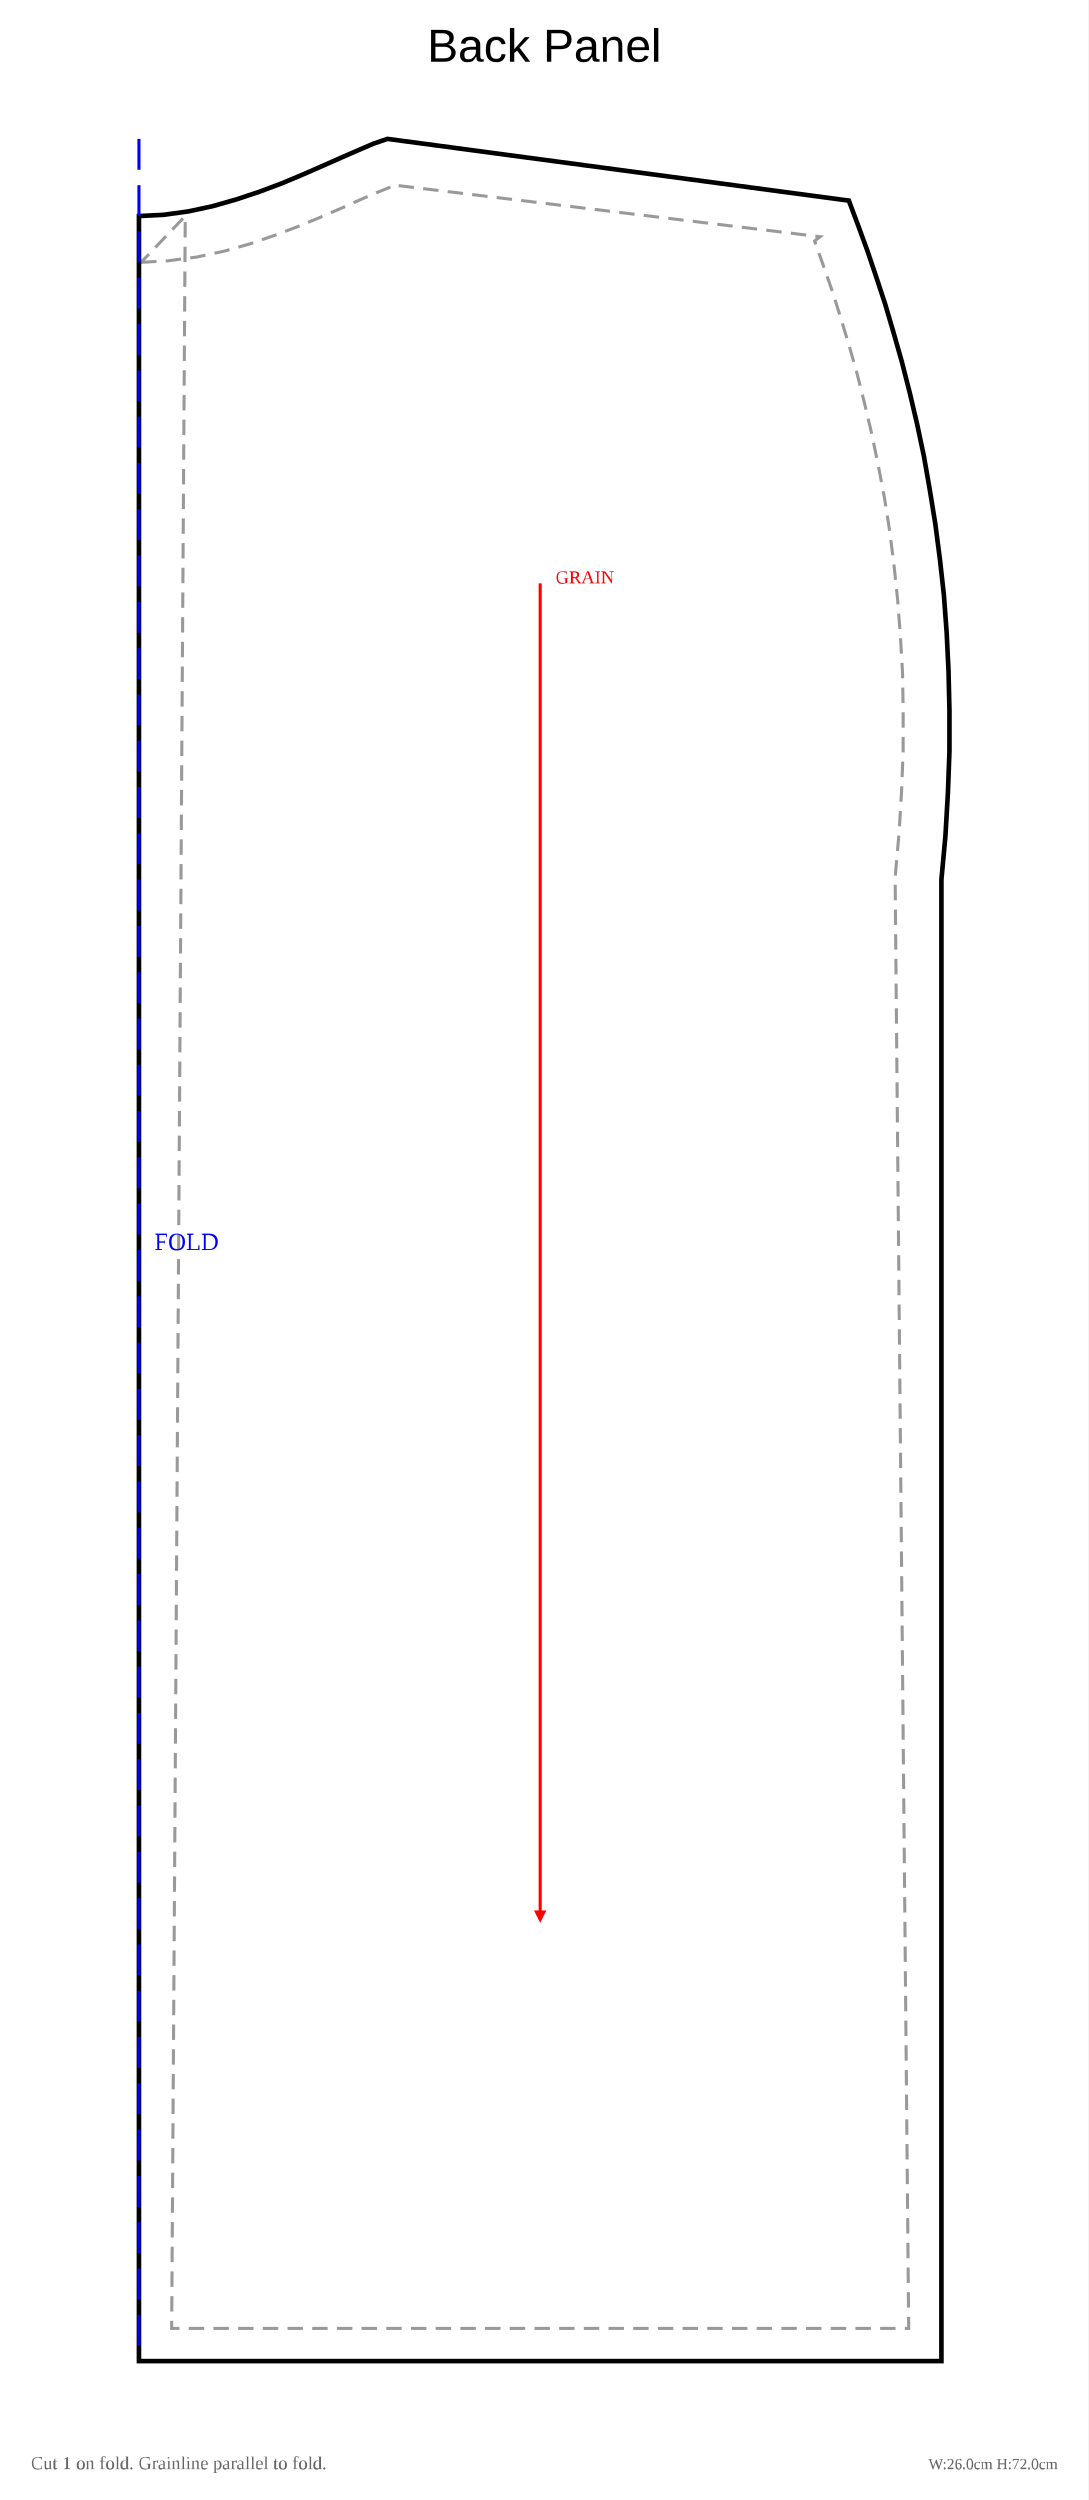
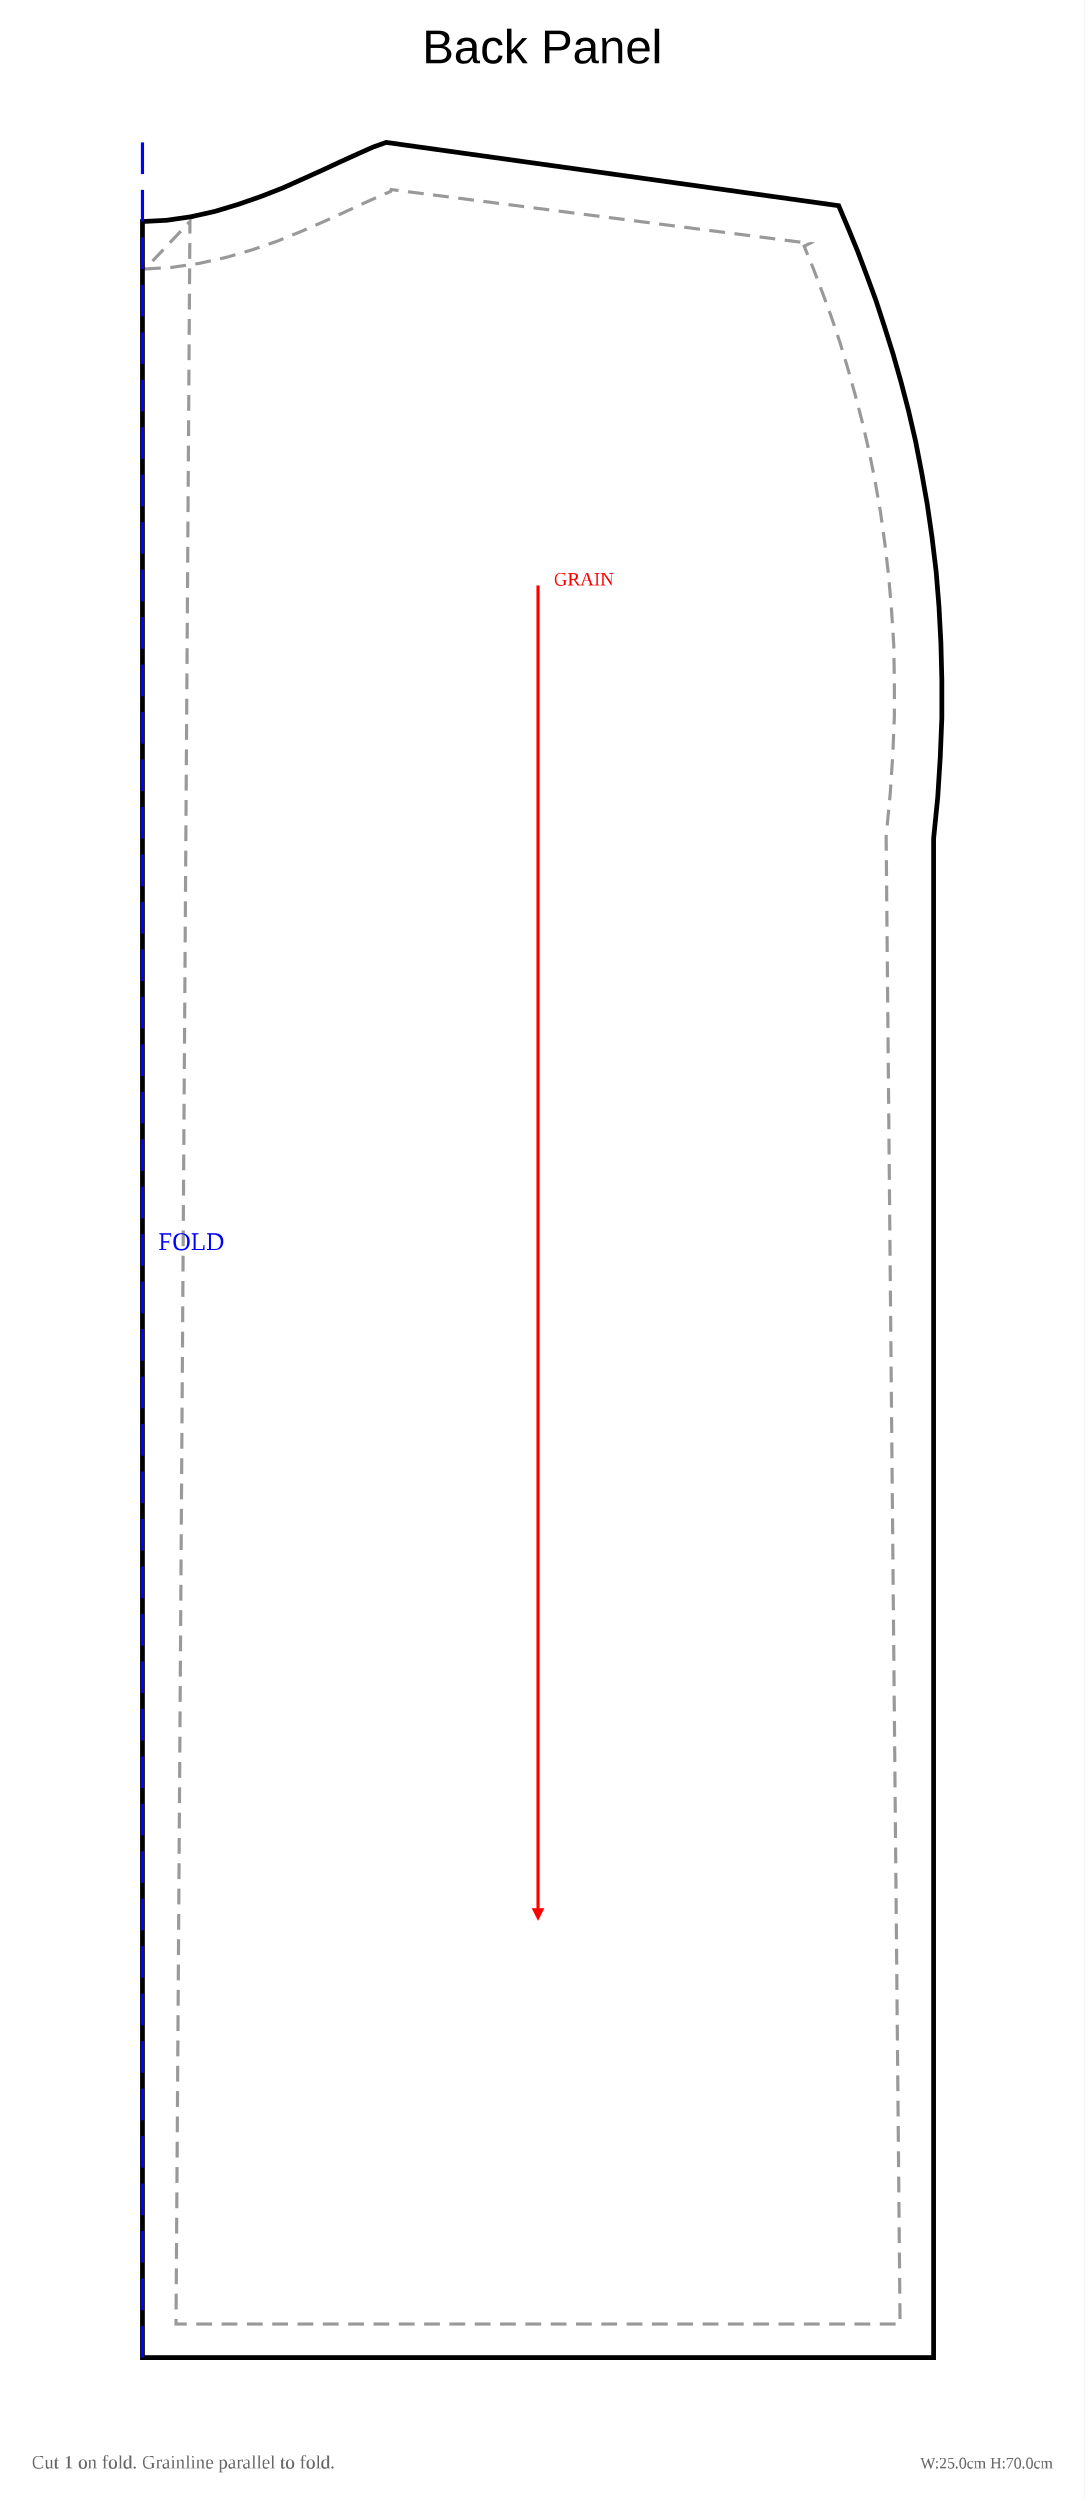
- <svg xmlns="http://www.w3.org/2000/svg" width="352.64px" height="810.0px" viewBox="0 0 35.26 81.00">
+ <svg xmlns="http://www.w3.org/2000/svg" width="342.64px" height="790.0px" viewBox="0 0 34.26 79.00">
  <rect width="100%" height="100%" fill="white" />
-   <text x="17.632" y="2" text-anchor="middle" font-size="1.5" font-family="Arial">Back Panel</text>
-   <path d="M 4.57,8.50 L 5.44,8.45 L 6.36,8.33 L 7.25,8.14 L 8.10,7.90 L 8.91,7.62 L 9.68,7.33 L 10.40,7.03 L 11.07,6.74 L 11.67,6.47 L 12.21,6.24 L 12.65,6.06 L 12.71,5.99 L 26.57,7.67 L 26.39,7.81 L 26.68,8.62 L 26.97,9.45 L 27.24,10.31 L 27.51,11.20 L 27.77,12.12 L 28.01,13.07 L 28.24,14.05 L 28.45,15.06 L 28.65,16.10 L 28.82,17.18 L 28.96,18.28 L 29.08,19.42 L 29.17,20.59 L 29.24,21.80 L 29.26,23.04 L 29.26,24.31 L 29.21,25.62 L 29.13,26.96 L 29.00,28.43 L 29.44,75.44 L 5.56,75.44 L 6.00,7.00 Z" fill="none" stroke="#999" stroke-width="0.1" stroke-dasharray="0.5,0.3" />
-   <path d="M 4.50,7.00 L 5.30,6.96 L 6.10,6.85 L 6.89,6.68 L 7.66,6.46 L 8.41,6.21 L 9.13,5.94 L 9.82,5.65 L 10.46,5.37 L 11.07,5.10 L 11.62,4.86 L 12.11,4.65 L 12.55,4.50 L 27.50,6.50 L 27.80,7.30 L 28.10,8.12 L 28.39,8.98 L 28.68,9.86 L 28.95,10.78 L 29.22,11.73 L 29.47,12.71 L 29.71,13.73 L 29.93,14.77 L 30.12,15.85 L 30.30,16.96 L 30.45,18.11 L 30.58,19.28 L 30.67,20.50 L 30.73,21.74 L 30.76,23.02 L 30.76,24.34 L 30.71,25.69 L 30.63,27.08 L 30.50,28.50 L 30.50,76.50 L 4.50,76.50 L 4.50,7.00 Z" fill="none" stroke="black" stroke-width="0.15" />
-   <line x1="4.5" y1="4.5" x2="4.5" y2="76.5" stroke="blue" stroke-width="0.1" stroke-dasharray="1,0.5" />
-   <text x="5.0" y="40.5" font-size="0.8" fill="blue">FOLD</text>
-   <line x1="17.5" y1="18.9" x2="17.5" y2="62.1" stroke="red" stroke-width="0.1" marker-end="url(#arrow)" />
-   <text x="18.0" y="18.9" font-size="0.6" fill="red">GRAIN</text>
+   <text x="17.132" y="2" text-anchor="middle" font-size="1.5" font-family="Arial">Back Panel</text>
+   <path d="M 4.58,8.50 L 5.42,8.45 L 6.31,8.32 L 7.16,8.13 L 7.98,7.89 L 8.76,7.62 L 9.50,7.32 L 10.19,7.02 L 10.83,6.73 L 11.41,6.46 L 11.92,6.23 L 12.34,6.05 L 12.36,5.99 L 25.59,7.69 L 25.41,7.78 L 25.70,8.49 L 25.98,9.23 L 26.26,9.99 L 26.53,10.79 L 26.78,11.61 L 27.02,12.47 L 27.25,13.35 L 27.46,14.26 L 27.65,15.20 L 27.82,16.17 L 27.96,17.18 L 28.08,18.21 L 28.17,19.27 L 28.24,20.37 L 28.26,21.50 L 28.26,22.66 L 28.21,23.85 L 28.13,25.07 L 28.00,26.43 L 28.44,73.44 L 5.56,73.44 L 6.00,7.00 Z" fill="none" stroke="#999" stroke-width="0.1" stroke-dasharray="0.5,0.3" />
+   <path d="M 4.50,7.00 L 5.27,6.96 L 6.03,6.85 L 6.79,6.68 L 7.52,6.46 L 8.24,6.21 L 8.93,5.94 L 9.58,5.65 L 10.20,5.37 L 10.78,5.10 L 11.31,4.86 L 11.78,4.65 L 12.20,4.50 L 26.50,6.50 L 26.80,7.21 L 27.10,7.94 L 27.39,8.71 L 27.68,9.50 L 27.95,10.33 L 28.22,11.19 L 28.47,12.07 L 28.71,12.99 L 28.93,13.94 L 29.12,14.92 L 29.30,15.94 L 29.45,16.98 L 29.58,18.06 L 29.67,19.17 L 29.73,20.31 L 29.76,21.48 L 29.76,22.69 L 29.71,23.93 L 29.63,25.20 L 29.50,26.50 L 29.50,74.50 L 4.50,74.50 L 4.50,7.00 Z" fill="none" stroke="black" stroke-width="0.15" />
+   <line x1="4.5" y1="4.5" x2="4.5" y2="74.5" stroke="blue" stroke-width="0.1" stroke-dasharray="1,0.5" />
+   <text x="5.0" y="39.5" font-size="0.8" fill="blue">FOLD</text>
+   <line x1="17.0" y1="18.5" x2="17.0" y2="60.5" stroke="red" stroke-width="0.1" marker-end="url(#arrow)" />
+   <text x="17.5" y="18.5" font-size="0.6" fill="red">GRAIN</text>
  <defs>
    <marker id="arrow" viewBox="0 0 10 10" refX="5" refY="5" markerWidth="4" markerHeight="4" orient="auto-start-reverse">
      <path d="M 0 0 L 10 5 L 0 10 z" fill="red" />
    </marker>
  </defs>
-   <text x="1" y="80.0" font-size="0.6" fill="#666">Cut 1 on fold. Grainline parallel to fold.</text>
-   <text x="34.264" y="80.0" text-anchor="end" font-size="0.5" fill="#666">W:26.0cm H:72.0cm</text>
+   <text x="1" y="78.0" font-size="0.6" fill="#666">Cut 1 on fold. Grainline parallel to fold.</text>
+   <text x="33.264" y="78.0" text-anchor="end" font-size="0.5" fill="#666">W:25.0cm H:70.0cm</text>
</svg>
